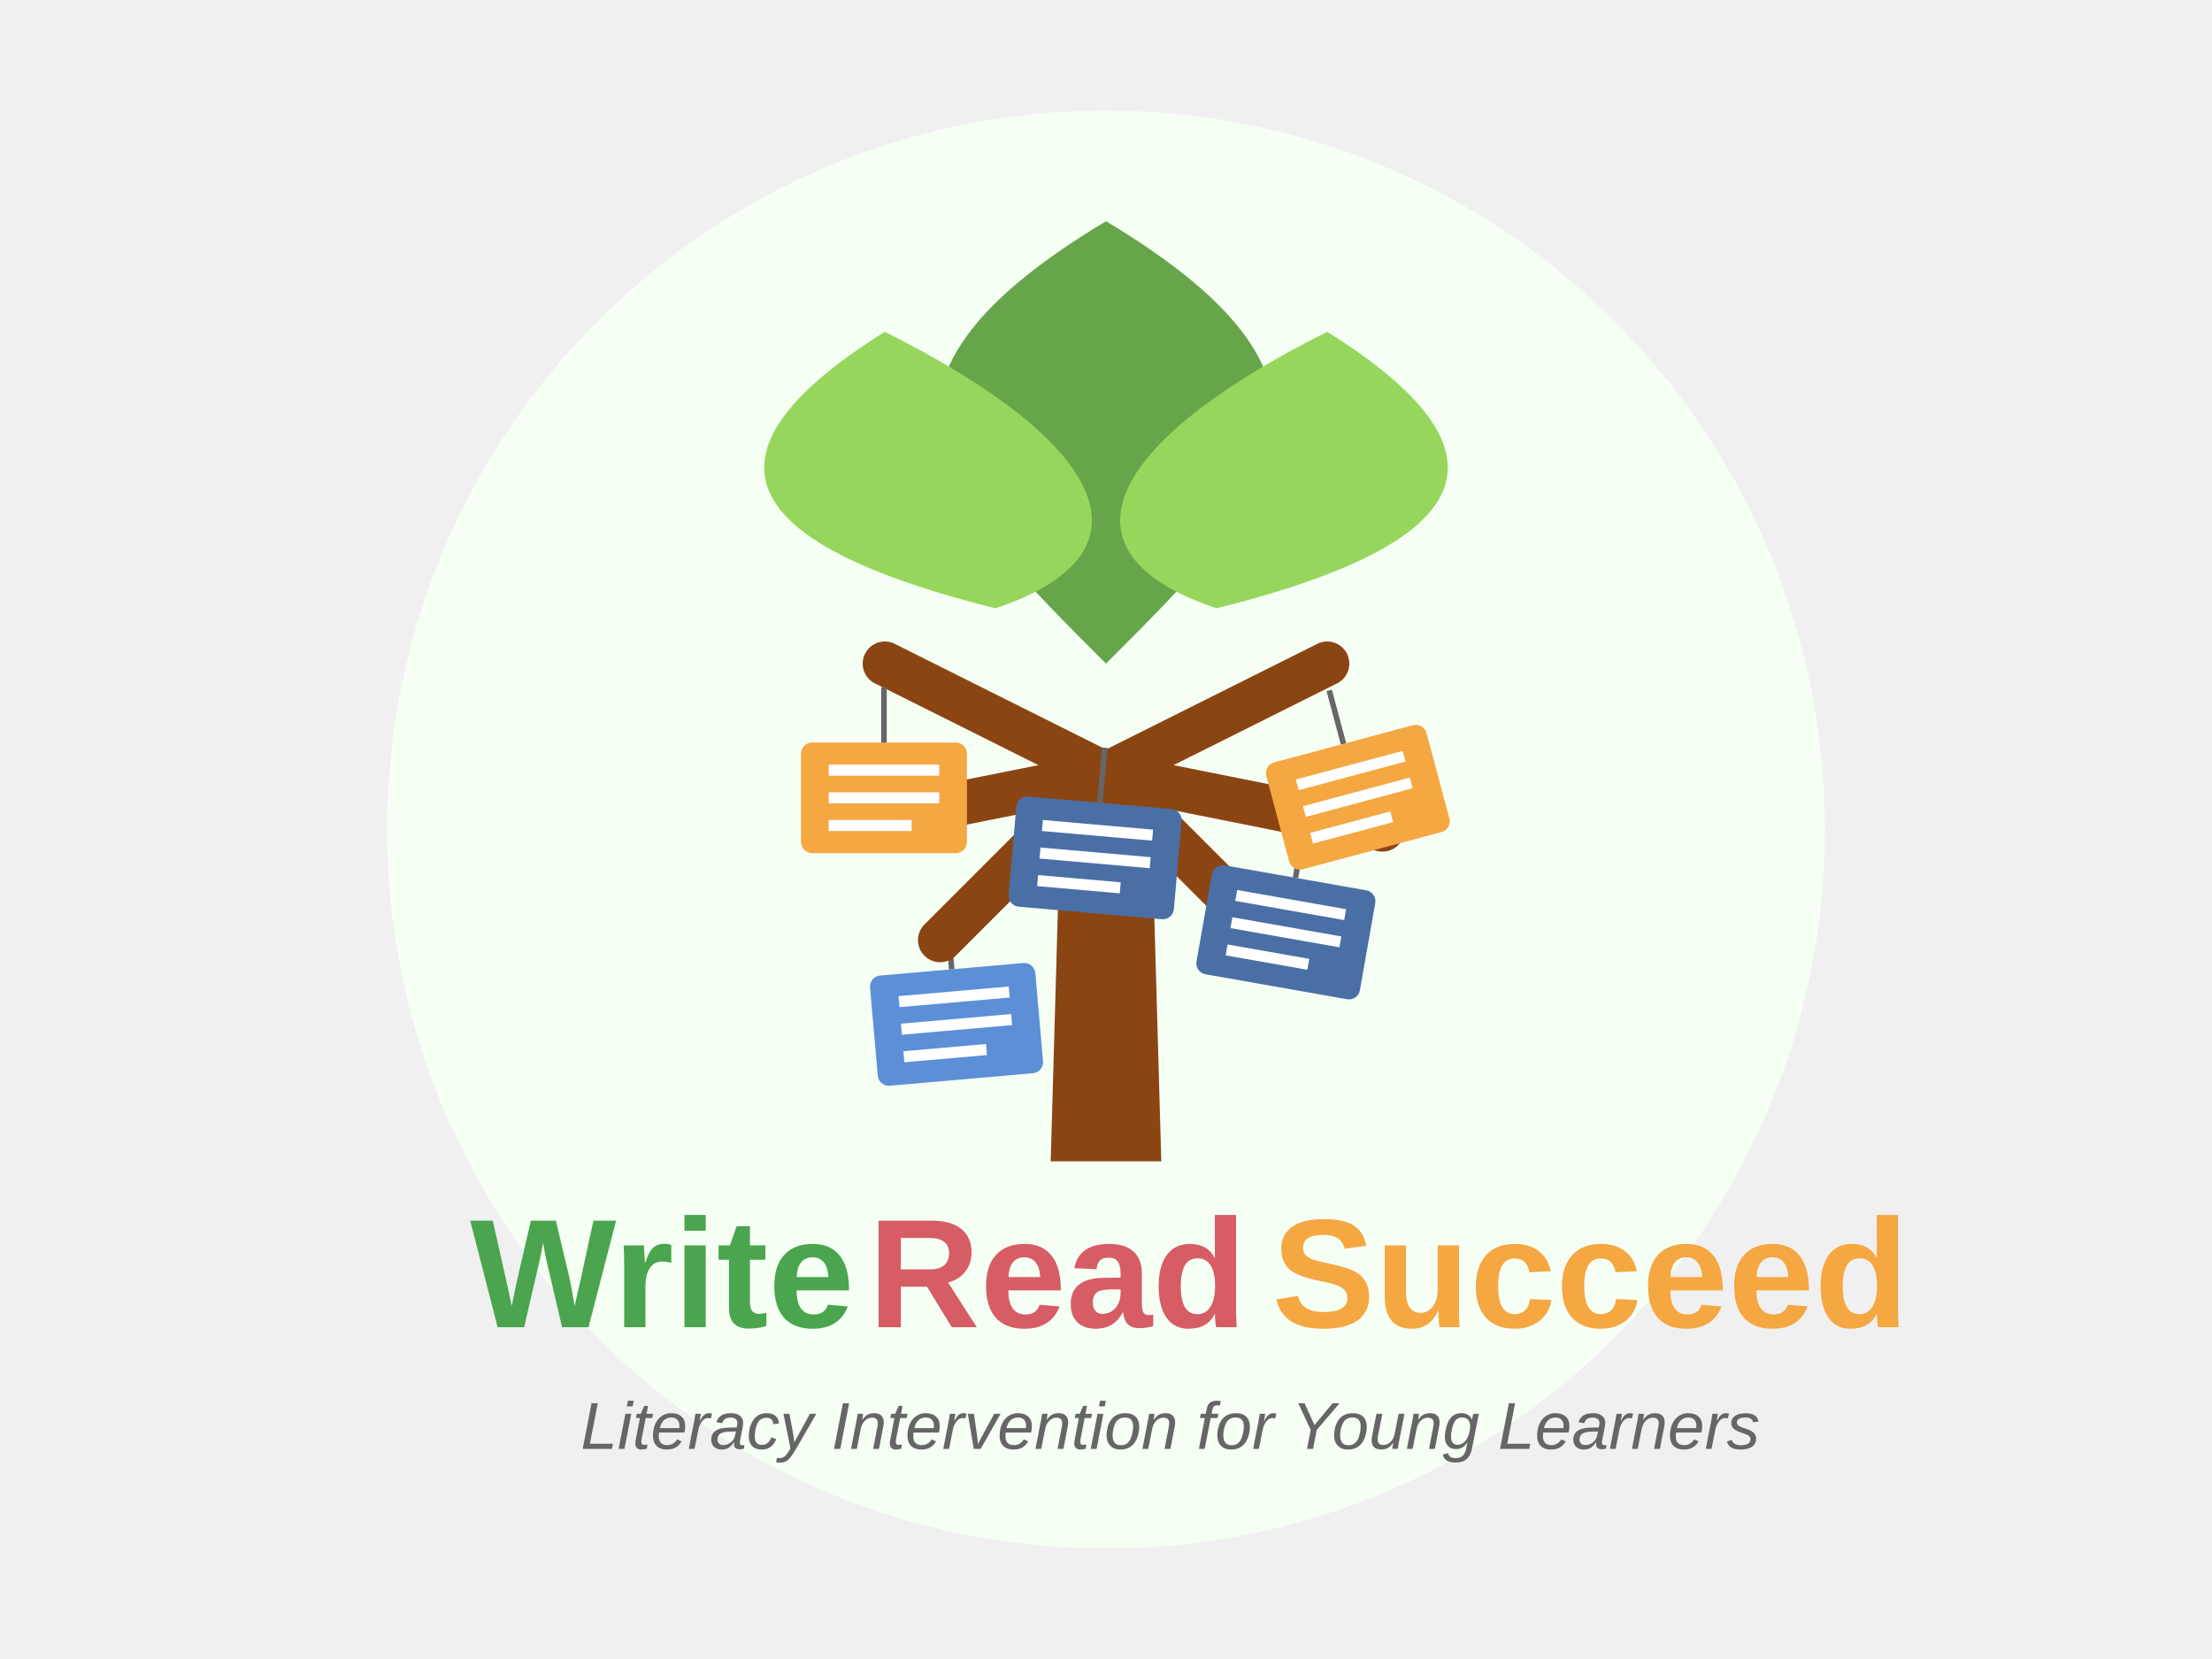
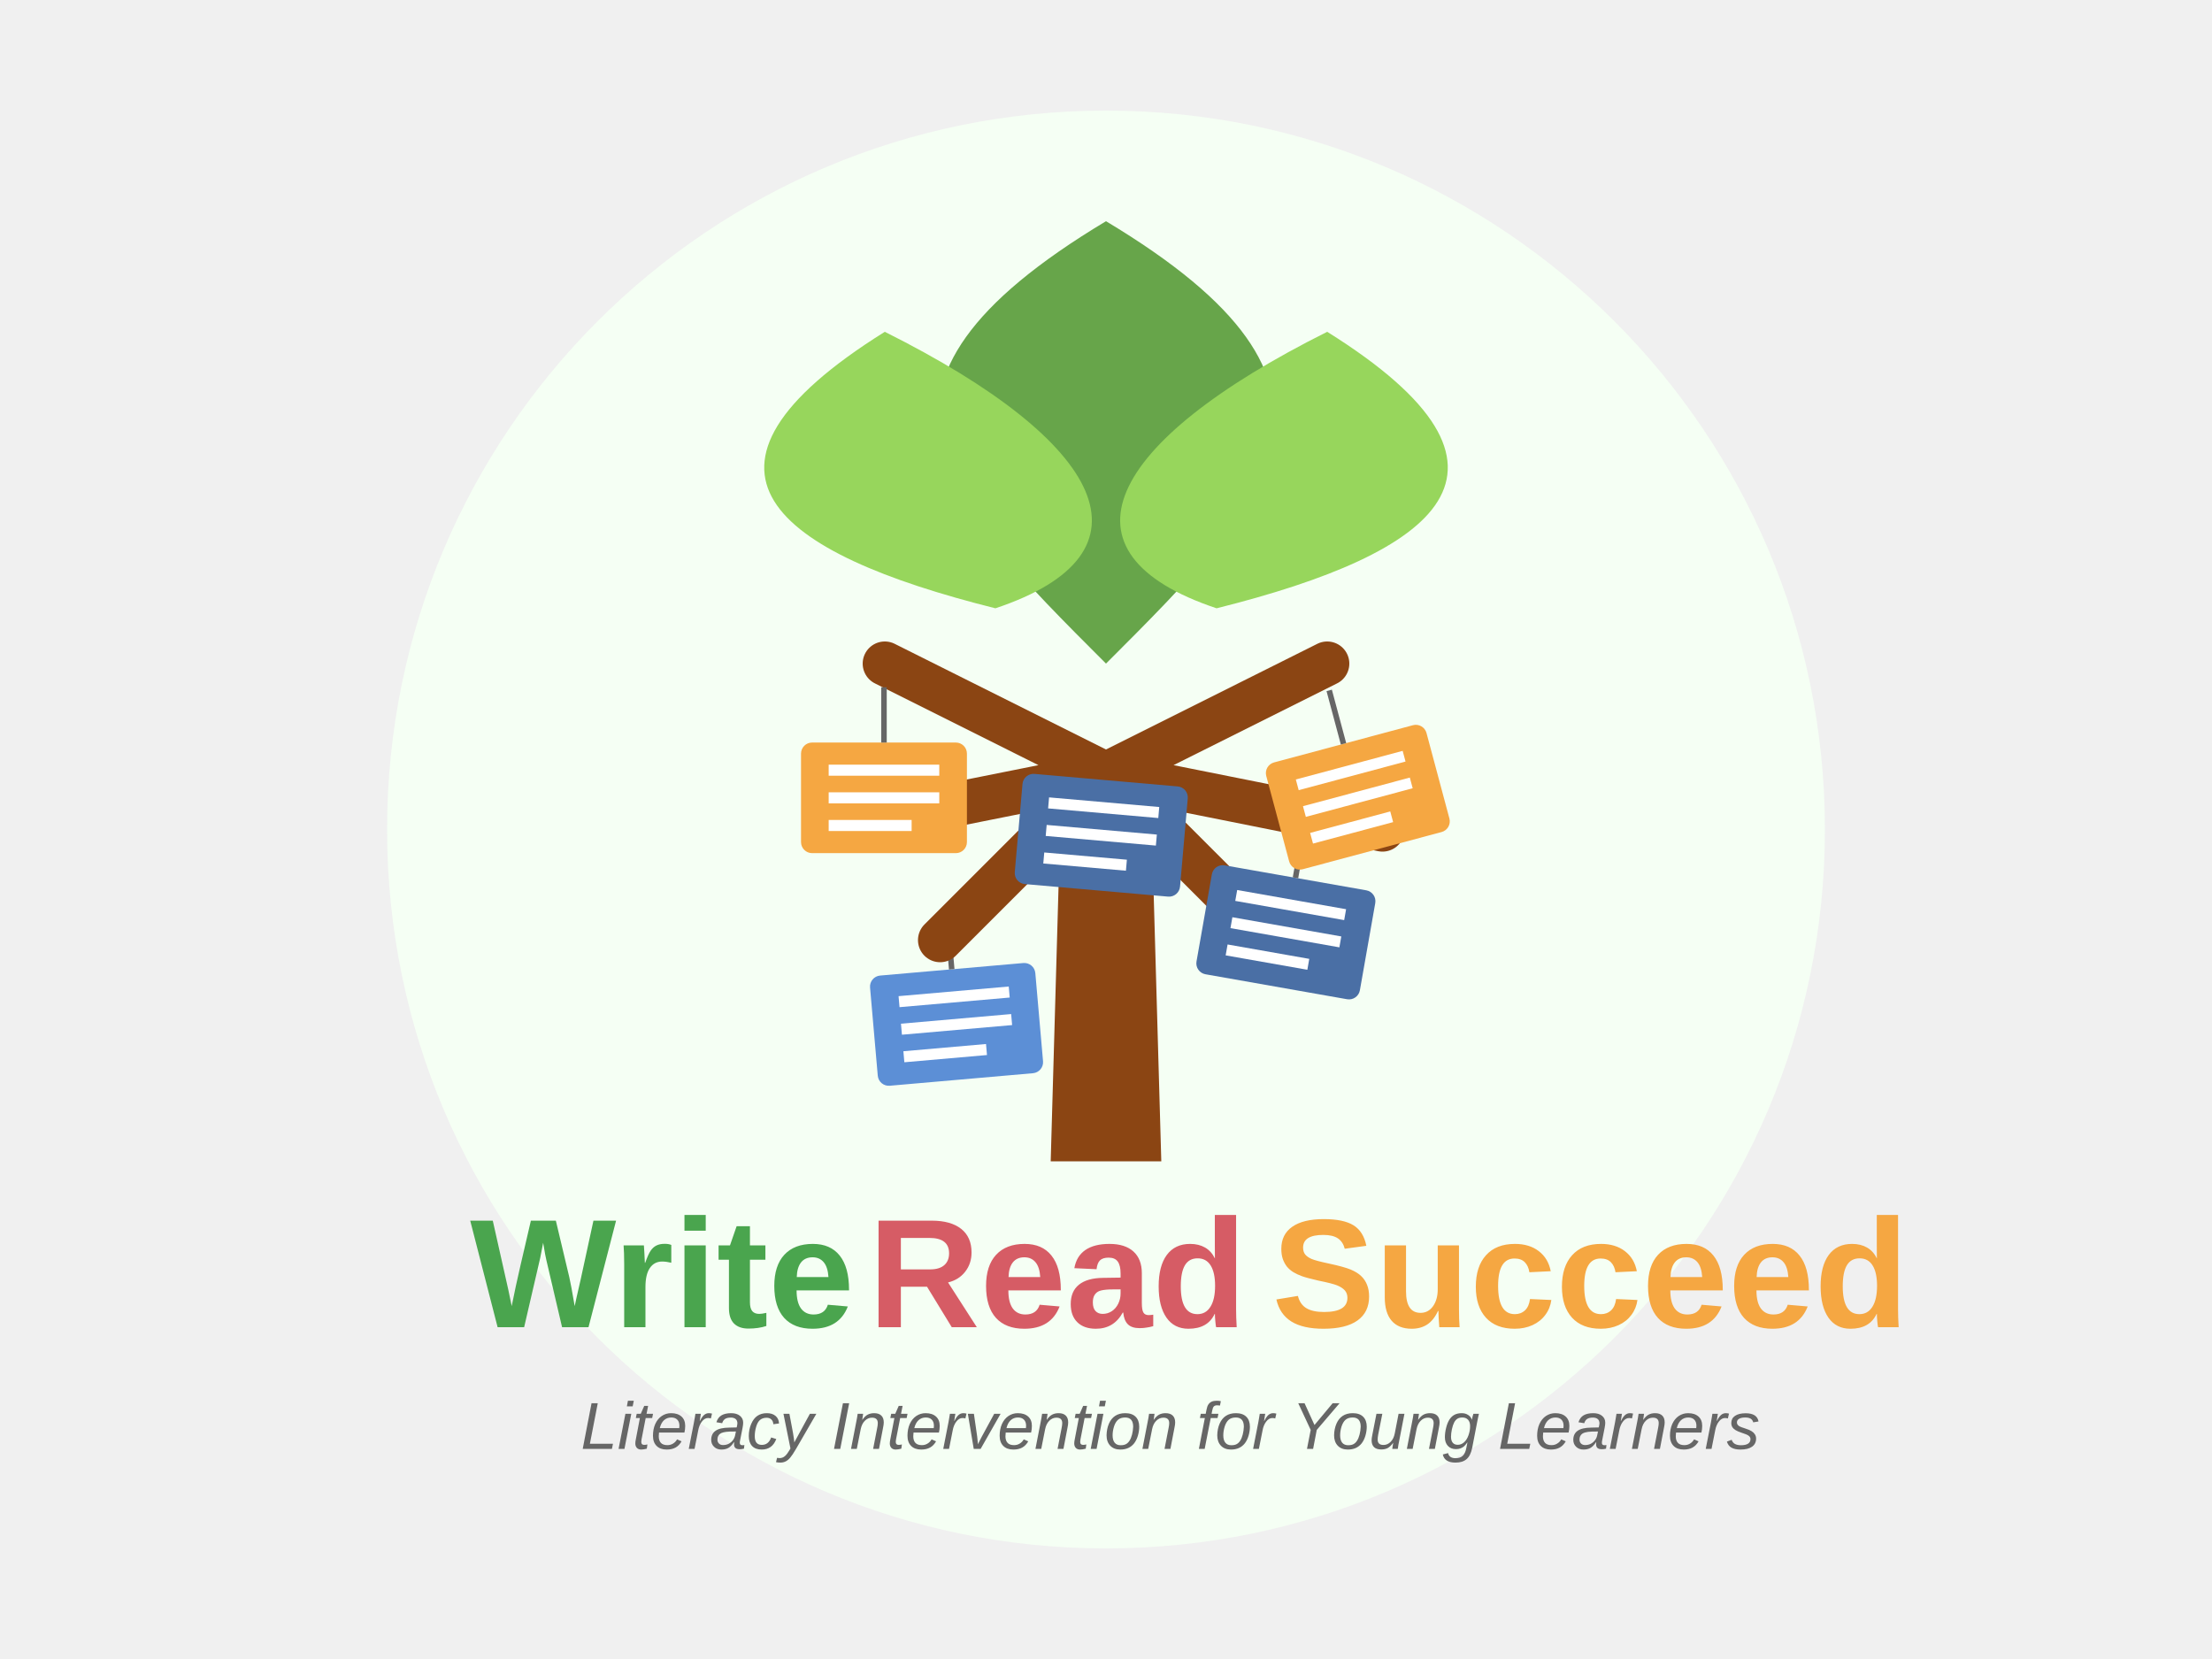
<svg xmlns="http://www.w3.org/2000/svg" viewBox="0 0 400 300" version="1.1" id="svg22">
  <defs id="defs22" />
  <circle cx="200" cy="150" r="130" fill="#f4f9ff" id="circle1" style="fill:#f5fff4;fill-opacity:1" />
  <g transform="rotate(-5,2207.852,-1888.257)" id="g13">
    <rect x="-15" y="-10" width="30" height="20" fill="#5c8fd6" rx="2" ry="2" id="rect10" />
    <line x1="-10" y1="-5" x2="10" y2="-5" stroke="#ffffff" stroke-width="2" id="line11" />
    <line x1="-10" y1="0" x2="10" y2="0" stroke="#ffffff" stroke-width="2" id="line12" />
    <line x1="-10" y1="5" x2="5" y2="5" stroke="#ffffff" stroke-width="2" id="line13" />
    <path d="M 0,-10 V -20" stroke="#666666" stroke-width="1" id="path13" />
  </g>
  <path d="M190 210 L210 210 L208 140 L192 140 Z" fill="#8B4513" id="path1" />
  <path d="M200 140 L160 120 M200 140 L150 150 M200 140 L170 170 M200 140 L240 120 M200 140 L250 150 M200 140 L230 170" stroke="#8B4513" stroke-width="8" stroke-linecap="round" id="path2" />
  <path d="M200 120 C230 90, 250 70, 200 40 C150 70, 170 90, 200 120 Z" fill="#4a6fa5" id="path3" style="fill:#67a54a;fill-opacity:1" />
  <path d="M220 110 C260 100, 280 85, 240 60 C200 80, 190 100, 220 110 Z" fill="#5c8fd6" id="path4" style="fill:#97d65c;fill-opacity:1" />
  <path d="M180 110 C140 100, 120 85, 160 60 C200 80, 210 100, 180 110 Z" fill="#5c8fd6" id="path5" style="fill:#97d65c;fill-opacity:1" />
  <g transform="rotate(10,-847.2172,1413.197)" id="g10">
    <rect x="-15" y="-10" width="30" height="20" fill="#4a6fa5" rx="2" ry="2" id="rect7" />
    <line x1="-10" y1="-5" x2="10" y2="-5" stroke="#ffffff" stroke-width="2" id="line8" />
    <line x1="-10" y1="0" x2="10" y2="0" stroke="#ffffff" stroke-width="2" id="line9" />
    <line x1="-10" y1="5" x2="5" y2="5" stroke="#ffffff" stroke-width="2" id="line10" />
    <path d="M 0,-10 V -20" stroke="#666666" stroke-width="1" id="path10" />
  </g>
  <g transform="translate(159.8513,144.2751)" id="g16">
    <rect x="-15" y="-10" width="30" height="20" fill="#f5a742" rx="2" ry="2" id="rect13" />
    <line x1="-10" y1="-5" x2="10" y2="-5" stroke="#ffffff" stroke-width="2" id="line14" />
    <line x1="-10" y1="0" x2="10" y2="0" stroke="#ffffff" stroke-width="2" id="line15" />
    <line x1="-10" y1="5" x2="5" y2="5" stroke="#ffffff" stroke-width="2" id="line16" />
    <path d="M 0,-10 V -20" stroke="#666666" stroke-width="1" id="path16" />
  </g>
-   <g transform="rotate(5,-1677.517,2345.378)" id="g19">
+   <g transform="rotate(5,-1630.13,2356.105)" id="g19">
    <rect x="-15" y="-10" width="30" height="20" fill="#4a6fa5" rx="2" ry="2" id="rect16" />
    <line x1="-10" y1="-5" x2="10" y2="-5" stroke="#ffffff" stroke-width="2" id="line17" />
    <line x1="-10" y1="0" x2="10" y2="0" stroke="#ffffff" stroke-width="2" id="line18" />
    <line x1="-10" y1="5" x2="5" y2="5" stroke="#ffffff" stroke-width="2" id="line19" />
-     <path d="M 0,-10 V -20" stroke="#666666" stroke-width="1" id="path19" />
  </g>
  <text x="85" y="240" font-family="Arial, sans-serif" font-weight="bold" font-size="28" fill="#4a6fa5" id="text19" style="fill:#4aa54e;fill-opacity:1">Write</text>
  <text x="157" y="240" font-family="Arial, sans-serif" font-weight="bold" font-size="28" fill="#5c8fd6" id="text20" style="fill:#d65c65;fill-opacity:1">Read</text>
  <text x="230" y="240" font-family="Arial, sans-serif" font-weight="bold" font-size="28" fill="#f5a742" id="text21">Succeed</text>
  <text x="105" y="262" font-family="Arial, sans-serif" font-style="italic" font-size="12" fill="#666" id="text22">Literacy Intervention for Young Learners</text>
  <g transform="rotate(-15,670.285,-860.4453)" id="g7">
    <rect x="-15" y="-10" width="30" height="20" fill="#f5a742" rx="2" ry="2" id="rect5" />
    <line x1="-10" y1="-5" x2="10" y2="-5" stroke="#ffffff" stroke-width="2" id="line5" />
    <line x1="-10" y1="0" x2="10" y2="0" stroke="#ffffff" stroke-width="2" id="line6" />
    <line x1="-10" y1="5" x2="5" y2="5" stroke="#ffffff" stroke-width="2" id="line7" />
    <path d="M 0,-10 V -20" stroke="#666666" stroke-width="1" id="path7" />
  </g>
</svg>
